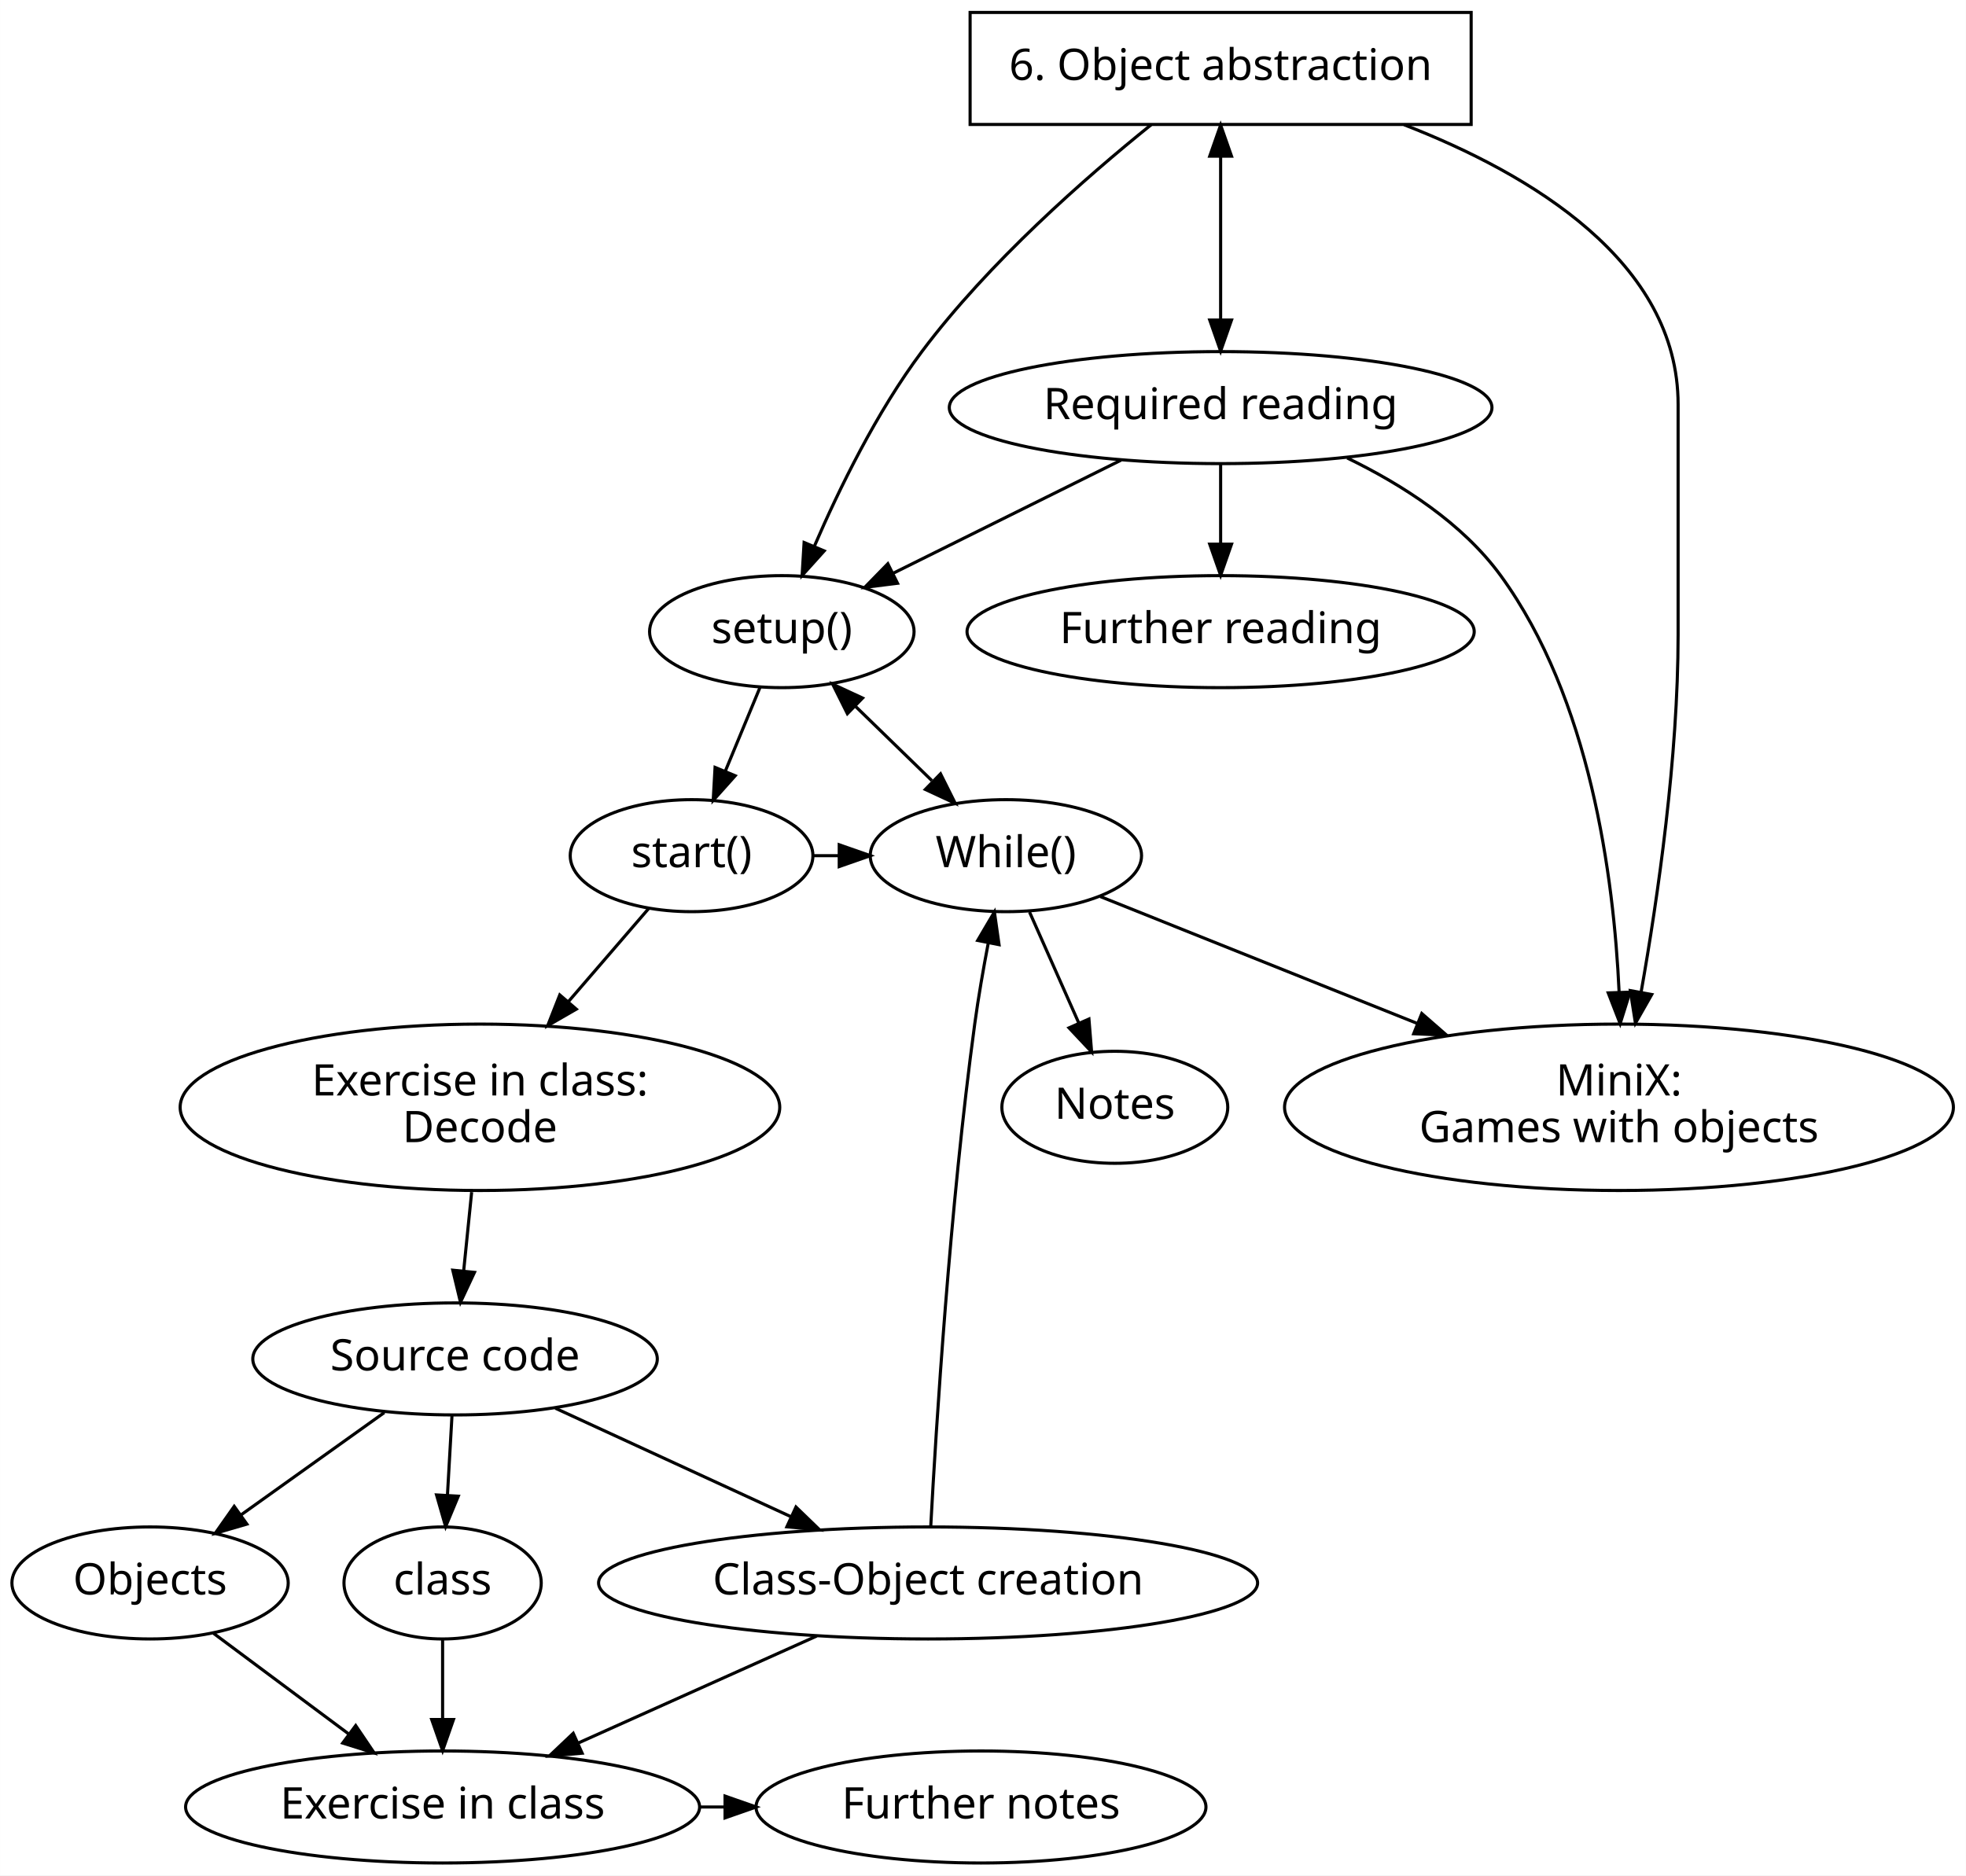
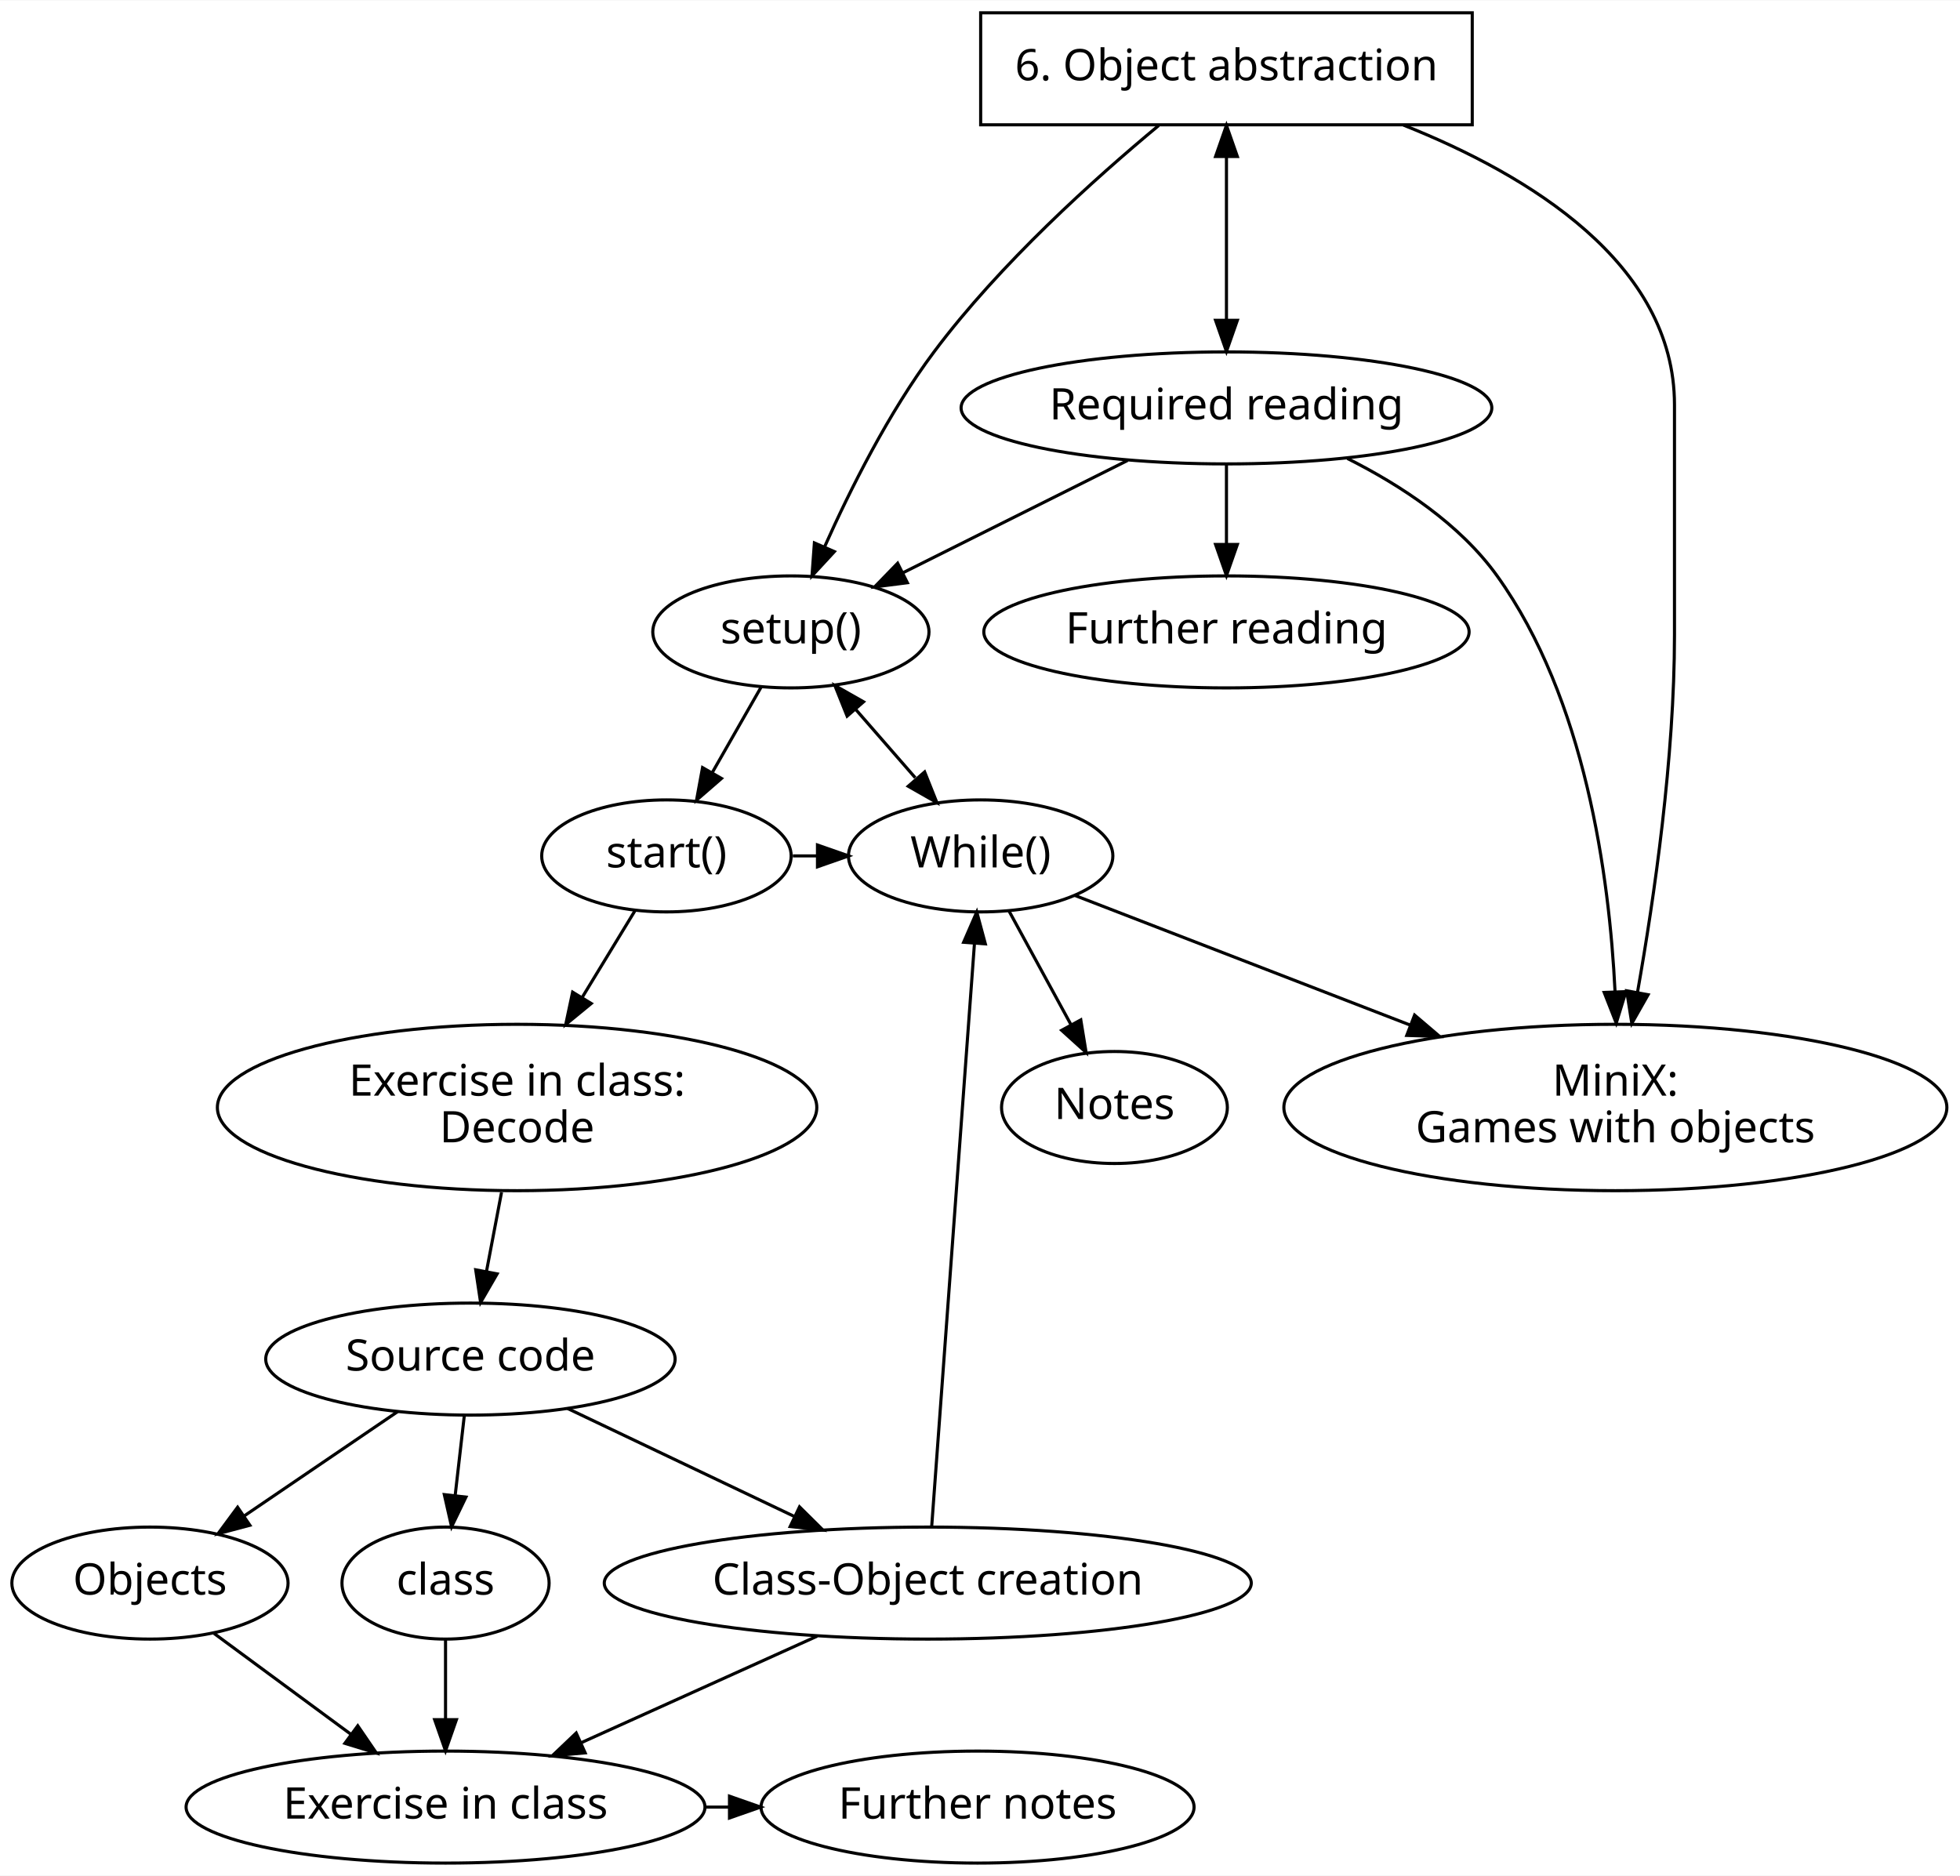
- <svg xmlns="http://www.w3.org/2000/svg" width="632pt" height="603pt" viewBox="0.00 0.00 631.68 602.74">
+ <svg xmlns="http://www.w3.org/2000/svg" width="630pt" height="603pt" viewBox="0.00 0.00 629.97 602.74">
  <g id="graph0" class="graph" transform="scale(1 1) rotate(0) translate(4 598.74)">
-     <polygon fill="white" stroke="none" points="-4,4 -4,-598.74 627.676,-598.74 627.676,4 -4,4" />
+     <polygon fill="white" stroke="transparent" points="-4,4 -4,-598.74 625.97,-598.74 625.97,4 -4,4" />
    <g id="node1" class="node">
-       <polygon fill="none" stroke="black" points="468.696,-594.74 307.696,-594.74 307.696,-558.74 468.696,-558.74 468.696,-594.74" />
-       <text text-anchor="middle" x="388.196" y="-573.04" font-family="Hershey-Noailles-help-me" font-size="14.00">6. Object abstraction</text>
+       <polygon fill="none" stroke="black" points="469.2,-594.74 311.2,-594.74 311.2,-558.74 469.2,-558.74 469.2,-594.74" />
+       <text text-anchor="middle" x="390.2" y="-573.04" font-family="Hershey-Noailles-help-me" font-size="14.00">6. Object abstraction</text>
    </g>
    <g id="node2" class="node">
-       <ellipse fill="none" stroke="black" cx="247.196" cy="-395.74" rx="42.494" ry="18" />
-       <text text-anchor="middle" x="247.196" y="-392.04" font-family="Hershey-Noailles-help-me" font-size="14.00">setup()</text>
+       <ellipse fill="none" stroke="black" cx="250.2" cy="-395.74" rx="44.39" ry="18" />
+       <text text-anchor="middle" x="250.2" y="-392.04" font-family="Hershey-Noailles-help-me" font-size="14.00">setup()</text>
    </g>
    <g id="edge1" class="edge">
-       <path fill="none" stroke="black" d="M365.877,-558.651C344.934,-541.794 313.699,-514.447 292.196,-485.74 277.678,-466.358 265.592,-441.589 257.613,-423.105" />
-       <polygon fill="black" stroke="black" points="260.813,-421.685 253.72,-413.815 254.357,-424.391 260.813,-421.685" />
+       <path fill="none" stroke="black" d="M368.43,-558.52C347.98,-541.56 317.44,-514.15 296.2,-485.74 281.63,-466.26 269.25,-441.5 261.01,-423.04" />
+       <polygon fill="black" stroke="black" points="264.18,-421.55 256.99,-413.77 257.76,-424.34 264.18,-421.55" />
    </g>
    <g id="node12" class="node">
-       <ellipse fill="none" stroke="black" cx="516.196" cy="-242.87" rx="107.46" ry="26.741" />
-       <text text-anchor="middle" x="516.196" y="-246.67" font-family="Hershey-Noailles-help-me" font-size="14.00">MiniX: </text>
-       <text text-anchor="middle" x="516.196" y="-231.67" font-family="Hershey-Noailles-help-me" font-size="14.00">Games with objects</text>
+       <ellipse fill="none" stroke="black" cx="515.2" cy="-242.87" rx="106.55" ry="26.74" />
+       <text text-anchor="middle" x="515.2" y="-246.67" font-family="Hershey-Noailles-help-me" font-size="14.00">MiniX: </text>
+       <text text-anchor="middle" x="515.2" y="-231.67" font-family="Hershey-Noailles-help-me" font-size="14.00">Games with objects</text>
    </g>
    <g id="edge5" class="edge">
-       <path fill="none" stroke="black" d="M447.14,-558.651C488.036,-542.759 535.196,-514.51 535.196,-468.74 535.196,-468.74 535.196,-468.74 535.196,-394.74 535.196,-355.303 528.726,-310.518 523.337,-280.055" />
-       <polygon fill="black" stroke="black" points="526.725,-279.12 521.489,-269.91 519.838,-280.375 526.725,-279.12" />
+       <path fill="none" stroke="black" d="M447.11,-558.64C487.36,-542.62 534.2,-514.21 534.2,-468.74 534.2,-468.74 534.2,-468.74 534.2,-394.74 534.2,-355.3 527.73,-310.52 522.34,-280.06" />
+       <polygon fill="black" stroke="black" points="525.72,-279.12 520.49,-269.91 518.84,-280.38 525.72,-279.12" />
    </g>
    <g id="node13" class="node">
-       <ellipse fill="none" stroke="black" cx="388.196" cy="-467.74" rx="87.185" ry="18" />
-       <text text-anchor="middle" x="388.196" y="-464.04" font-family="Hershey-Noailles-help-me" font-size="14.00">Required reading</text>
+       <ellipse fill="none" stroke="black" cx="390.2" cy="-467.74" rx="85.29" ry="18" />
+       <text text-anchor="middle" x="390.2" y="-464.04" font-family="Hershey-Noailles-help-me" font-size="14.00">Required reading</text>
    </g>
    <g id="edge6" class="edge">
-       <path fill="none" stroke="black" d="M388.196,-548.351C388.196,-532.353 388.196,-512.229 388.196,-496.216" />
-       <polygon fill="black" stroke="black" points="384.696,-548.549 388.196,-558.549 391.696,-548.549 384.696,-548.549" />
-       <polygon fill="black" stroke="black" points="391.696,-495.889 388.196,-485.889 384.696,-495.889 391.696,-495.889" />
+       <path fill="none" stroke="black" d="M390.2,-548.35C390.2,-532.35 390.2,-512.23 390.2,-496.22" />
+       <polygon fill="black" stroke="black" points="386.7,-548.55 390.2,-558.55 393.7,-548.55 386.7,-548.55" />
+       <polygon fill="black" stroke="black" points="393.7,-495.89 390.2,-485.89 386.7,-495.89 393.7,-495.89" />
    </g>
    <g id="node3" class="node">
-       <ellipse fill="none" stroke="black" cx="218.196" cy="-323.74" rx="38.993" ry="18" />
-       <text text-anchor="middle" x="218.196" y="-320.04" font-family="Hershey-Noailles-help-me" font-size="14.00">start()</text>
+       <ellipse fill="none" stroke="black" cx="210.2" cy="-323.74" rx="40.09" ry="18" />
+       <text text-anchor="middle" x="210.2" y="-320.04" font-family="Hershey-Noailles-help-me" font-size="14.00">start()</text>
    </g>
    <g id="edge2" class="edge">
-       <path fill="none" stroke="black" d="M240.176,-377.795C236.828,-369.713 232.746,-359.862 229.014,-350.852" />
-       <polygon fill="black" stroke="black" points="232.212,-349.428 225.152,-341.529 225.745,-352.107 232.212,-349.428" />
+       <path fill="none" stroke="black" d="M240.72,-378.15C236,-369.9 230.2,-359.75 224.93,-350.52" />
+       <polygon fill="black" stroke="black" points="227.89,-348.64 219.89,-341.7 221.81,-352.12 227.89,-348.64" />
    </g>
    <g id="node11" class="node">
-       <ellipse fill="none" stroke="black" cx="319.196" cy="-323.74" rx="43.592" ry="18" />
-       <text text-anchor="middle" x="319.196" y="-320.04" font-family="Hershey-Noailles-help-me" font-size="14.00">While()</text>
+       <ellipse fill="none" stroke="black" cx="311.2" cy="-323.74" rx="42.49" ry="18" />
+       <text text-anchor="middle" x="311.2" y="-320.04" font-family="Hershey-Noailles-help-me" font-size="14.00">While()</text>
    </g>
    <g id="edge7" class="edge">
-       <path fill="none" stroke="black" d="M270.842,-371.751C278.722,-364.09 287.501,-355.555 295.393,-347.882" />
-       <polygon fill="black" stroke="black" points="268.264,-369.376 263.534,-378.856 273.144,-374.395 268.264,-369.376" />
-       <polygon fill="black" stroke="black" points="298.193,-350.042 302.923,-340.561 293.313,-345.023 298.193,-350.042" />
+       <path fill="none" stroke="black" d="M270.95,-370.92C277.15,-363.81 283.95,-356.01 290.17,-348.87" />
+       <polygon fill="black" stroke="black" points="268.28,-368.67 264.34,-378.5 273.55,-373.27 268.28,-368.67" />
+       <polygon fill="black" stroke="black" points="293.19,-350.73 297.12,-340.89 287.92,-346.13 293.19,-350.73" />
    </g>
    <g id="node4" class="node">
-       <ellipse fill="none" stroke="black" cx="150.196" cy="-242.87" rx="96.333" ry="26.741" />
-       <text text-anchor="middle" x="150.196" y="-246.67" font-family="Hershey-Noailles-help-me" font-size="14.00">Exercise in class: </text>
-       <text text-anchor="middle" x="150.196" y="-231.67" font-family="Hershey-Noailles-help-me" font-size="14.00">Decode</text>
+       <ellipse fill="none" stroke="black" cx="162.2" cy="-242.87" rx="96.33" ry="26.74" />
+       <text text-anchor="middle" x="162.2" y="-246.67" font-family="Hershey-Noailles-help-me" font-size="14.00">Exercise in class: </text>
+       <text text-anchor="middle" x="162.2" y="-231.67" font-family="Hershey-Noailles-help-me" font-size="14.00">Decode</text>
    </g>
    <g id="edge3" class="edge">
-       <path fill="none" stroke="black" d="M204.435,-306.78C197.013,-298.171 187.568,-287.216 178.647,-276.869" />
-       <polygon fill="black" stroke="black" points="181.15,-274.412 171.969,-269.123 175.848,-278.982 181.15,-274.412" />
+       <path fill="none" stroke="black" d="M200.02,-306.01C195.09,-297.91 188.98,-287.87 183.11,-278.24" />
+       <polygon fill="black" stroke="black" points="186.03,-276.3 177.84,-269.58 180.05,-279.94 186.03,-276.3" />
    </g>
    <g id="edge17" class="edge">
-       <path fill="none" stroke="black" d="M257.255,-323.74C260.032,-323.74 262.81,-323.74 265.587,-323.74" />
-       <polygon fill="black" stroke="black" points="265.644,-327.24 275.644,-323.74 265.643,-320.24 265.644,-327.24" />
+       <path fill="none" stroke="black" d="M250.83,-323.74C253.45,-323.74 256.06,-323.74 258.67,-323.74" />
+       <polygon fill="black" stroke="black" points="258.75,-327.24 268.75,-323.74 258.75,-320.24 258.75,-327.24" />
    </g>
    <g id="node5" class="node">
-       <ellipse fill="none" stroke="black" cx="142.196" cy="-162" rx="64.989" ry="18" />
-       <text text-anchor="middle" x="142.196" y="-158.3" font-family="Hershey-Noailles-help-me" font-size="14.00">Source code</text>
+       <ellipse fill="none" stroke="black" cx="147.2" cy="-162" rx="65.79" ry="18" />
+       <text text-anchor="middle" x="147.2" y="-158.3" font-family="Hershey-Noailles-help-me" font-size="14.00">Source code</text>
    </g>
    <g id="edge4" class="edge">
-       <path fill="none" stroke="black" d="M147.532,-215.607C146.71,-207.506 145.804,-198.568 144.975,-190.392" />
-       <polygon fill="black" stroke="black" points="148.434,-189.816 143.943,-180.22 141.47,-190.522 148.434,-189.816" />
+       <path fill="none" stroke="black" d="M157.2,-215.61C155.64,-207.42 153.92,-198.37 152.35,-190.12" />
+       <polygon fill="black" stroke="black" points="155.78,-189.39 150.47,-180.22 148.9,-190.7 155.78,-189.39" />
    </g>
    <g id="node6" class="node">
-       <ellipse fill="none" stroke="black" cx="138.196" cy="-90" rx="31.695" ry="18" />
-       <text text-anchor="middle" x="138.196" y="-86.3" font-family="Hershey-Noailles-help-me" font-size="14.00">class</text>
+       <ellipse fill="none" stroke="black" cx="139.2" cy="-90" rx="33.29" ry="18" />
+       <text text-anchor="middle" x="139.2" y="-86.3" font-family="Hershey-Noailles-help-me" font-size="14.00">class</text>
    </g>
    <g id="edge10" class="edge">
-       <path fill="none" stroke="black" d="M141.207,-143.697C140.767,-135.983 140.237,-126.712 139.745,-118.112" />
-       <polygon fill="black" stroke="black" points="143.238,-117.888 139.173,-108.104 136.25,-118.288 143.238,-117.888" />
+       <path fill="none" stroke="black" d="M145.22,-143.7C144.34,-135.98 143.28,-126.71 142.29,-118.11" />
+       <polygon fill="black" stroke="black" points="145.76,-117.64 141.15,-108.1 138.81,-118.44 145.76,-117.64" />
    </g>
    <g id="node7" class="node">
-       <ellipse fill="none" stroke="black" cx="44.196" cy="-90" rx="44.393" ry="18" />
-       <text text-anchor="middle" x="44.196" y="-86.3" font-family="Hershey-Noailles-help-me" font-size="14.00">Objects</text>
+       <ellipse fill="none" stroke="black" cx="44.2" cy="-90" rx="44.39" ry="18" />
+       <text text-anchor="middle" x="44.2" y="-86.3" font-family="Hershey-Noailles-help-me" font-size="14.00">Objects</text>
    </g>
    <g id="edge11" class="edge">
-       <path fill="none" stroke="black" d="M119.467,-144.765C105.759,-134.974 88.158,-122.401 73.423,-111.876" />
-       <polygon fill="black" stroke="black" points="75.301,-108.917 65.129,-105.952 71.232,-114.613 75.301,-108.917" />
+       <path fill="none" stroke="black" d="M123.82,-145.12C109.2,-135.18 90.21,-122.27 74.45,-111.56" />
+       <polygon fill="black" stroke="black" points="76.31,-108.59 66.07,-105.86 72.37,-114.38 76.31,-108.59" />
    </g>
    <g id="node8" class="node">
-       <ellipse fill="none" stroke="black" cx="294.196" cy="-90" rx="105.881" ry="18" />
-       <text text-anchor="middle" x="294.196" y="-86.3" font-family="Hershey-Noailles-help-me" font-size="14.00">Class-Object creation</text>
+       <ellipse fill="none" stroke="black" cx="294.2" cy="-90" rx="103.98" ry="18" />
+       <text text-anchor="middle" x="294.2" y="-86.3" font-family="Hershey-Noailles-help-me" font-size="14.00">Class-Object creation</text>
    </g>
    <g id="edge12" class="edge">
-       <path fill="none" stroke="black" d="M174.431,-146.155C196.434,-136.022 225.861,-122.47 250.039,-111.336" />
-       <polygon fill="black" stroke="black" points="251.741,-114.405 259.36,-107.043 248.813,-108.047 251.741,-114.405" />
+       <path fill="none" stroke="black" d="M178.37,-146.15C199.56,-136.07 227.86,-122.59 251.18,-111.48" />
+       <polygon fill="black" stroke="black" points="252.98,-114.5 260.51,-107.04 249.97,-108.18 252.98,-114.5" />
    </g>
    <g id="node9" class="node">
-       <ellipse fill="none" stroke="black" cx="138.196" cy="-18" rx="82.585" ry="18" />
-       <text text-anchor="middle" x="138.196" y="-14.3" font-family="Hershey-Noailles-help-me" font-size="14.00">Exercise in class</text>
+       <ellipse fill="none" stroke="black" cx="139.2" cy="-18" rx="83.39" ry="18" />
+       <text text-anchor="middle" x="139.2" y="-14.3" font-family="Hershey-Noailles-help-me" font-size="14.00">Exercise in class</text>
    </g>
    <g id="edge13" class="edge">
-       <path fill="none" stroke="black" d="M138.196,-71.697C138.196,-63.983 138.196,-54.712 138.196,-46.112" />
-       <polygon fill="black" stroke="black" points="141.696,-46.104 138.196,-36.104 134.696,-46.104 141.696,-46.104" />
+       <path fill="none" stroke="black" d="M139.2,-71.7C139.2,-63.98 139.2,-54.71 139.2,-46.11" />
+       <polygon fill="black" stroke="black" points="142.7,-46.1 139.2,-36.1 135.7,-46.1 142.7,-46.1" />
    </g>
    <g id="edge14" class="edge">
-       <path fill="none" stroke="black" d="M64.593,-73.811C77.322,-64.332 93.932,-51.963 108.151,-41.374" />
-       <polygon fill="black" stroke="black" points="110.27,-44.16 116.2,-35.38 106.089,-38.546 110.27,-44.16" />
+       <path fill="none" stroke="black" d="M64.81,-73.81C77.67,-64.33 94.46,-51.96 108.83,-41.37" />
+       <polygon fill="black" stroke="black" points="110.99,-44.13 116.97,-35.38 106.84,-38.49 110.99,-44.13" />
    </g>
    <g id="edge15" class="edge">
-       <path fill="none" stroke="black" d="M258.407,-72.941C235.615,-62.714 205.943,-49.399 181.782,-38.558" />
-       <polygon fill="black" stroke="black" points="183.036,-35.285 172.48,-34.384 180.171,-41.671 183.036,-35.285" />
+       <path fill="none" stroke="black" d="M258.64,-72.94C236.07,-62.75 206.71,-49.49 182.75,-38.67" />
+       <polygon fill="black" stroke="black" points="184.08,-35.43 173.52,-34.5 181.2,-41.81 184.08,-35.43" />
    </g>
    <g id="edge20" class="edge">
-       <path fill="none" stroke="black" d="M295.043,-108.069C296.755,-139.946 301.164,-210.65 309.196,-269.74 310.349,-278.221 311.953,-287.403 313.54,-295.703" />
-       <polygon fill="black" stroke="black" points="310.129,-296.497 315.505,-305.627 316.996,-295.138 310.129,-296.497" />
+       <path fill="none" stroke="black" d="M295.45,-108.07C298.37,-147.93 305.67,-247.45 309.21,-295.68" />
+       <polygon fill="black" stroke="black" points="305.72,-295.98 309.95,-305.7 312.7,-295.47 305.72,-295.98" />
    </g>
    <g id="node10" class="node">
-       <ellipse fill="none" stroke="black" cx="311.196" cy="-18" rx="72.287" ry="18" />
-       <text text-anchor="middle" x="311.196" y="-14.3" font-family="Hershey-Noailles-help-me" font-size="14.00">Further notes</text>
+       <ellipse fill="none" stroke="black" cx="310.2" cy="-18" rx="69.59" ry="18" />
+       <text text-anchor="middle" x="310.2" y="-14.3" font-family="Hershey-Noailles-help-me" font-size="14.00">Further notes</text>
    </g>
    <g id="edge16" class="edge">
-       <path fill="none" stroke="black" d="M220.979,-18C223.6,-18 226.221,-18 228.842,-18" />
-       <polygon fill="black" stroke="black" points="228.952,-21.5 238.952,-18 228.952,-14.5 228.952,-21.5" />
+       <path fill="none" stroke="black" d="M222.69,-18C225.19,-18 227.69,-18 230.19,-18" />
+       <polygon fill="black" stroke="black" points="230.47,-21.5 240.47,-18 230.47,-14.5 230.47,-21.5" />
    </g>
    <g id="edge19" class="edge">
-       <path fill="none" stroke="black" d="M349.546,-310.59C376.577,-299.767 417.039,-283.568 451.325,-269.842" />
-       <polygon fill="black" stroke="black" points="452.832,-273.008 460.815,-266.042 450.23,-266.51 452.832,-273.008" />
+       <path fill="none" stroke="black" d="M341.3,-311.1C369.58,-300.17 412.87,-283.43 449.18,-269.39" />
+       <polygon fill="black" stroke="black" points="450.67,-272.57 458.73,-265.7 448.15,-266.04 450.67,-272.57" />
    </g>
    <g id="node15" class="node">
-       <ellipse fill="none" stroke="black" cx="354.196" cy="-242.87" rx="36.294" ry="18" />
-       <text text-anchor="middle" x="354.196" y="-239.17" font-family="Hershey-Noailles-help-me" font-size="14.00">Notes</text>
+       <ellipse fill="none" stroke="black" cx="354.2" cy="-242.87" rx="36.29" ry="18" />
+       <text text-anchor="middle" x="354.2" y="-239.17" font-family="Hershey-Noailles-help-me" font-size="14.00">Notes</text>
    </g>
    <g id="edge18" class="edge">
-       <path fill="none" stroke="black" d="M326.791,-305.626C331.408,-295.22 337.398,-281.722 342.6,-270.001" />
-       <polygon fill="black" stroke="black" points="345.88,-271.239 346.737,-260.679 339.481,-268.4 345.88,-271.239" />
+       <path fill="none" stroke="black" d="M320.32,-306.01C326.07,-295.45 333.63,-281.59 340.14,-269.65" />
+       <polygon fill="black" stroke="black" points="343.38,-271.03 345.09,-260.57 337.23,-267.68 343.38,-271.03" />
    </g>
    <g id="edge9" class="edge">
-       <path fill="none" stroke="black" d="M356.201,-450.856C334.446,-440.056 305.634,-425.752 283.096,-414.563" />
-       <polygon fill="black" stroke="black" points="284.373,-411.289 273.86,-409.977 281.26,-417.559 284.373,-411.289" />
+       <path fill="none" stroke="black" d="M358.43,-450.86C336.97,-440.13 308.59,-425.94 286.28,-414.78" />
+       <polygon fill="black" stroke="black" points="287.64,-411.55 277.13,-410.21 284.51,-417.81 287.64,-411.55" />
    </g>
    <g id="edge8" class="edge">
-       <path fill="none" stroke="black" d="M428.858,-451.559C446.514,-443.005 465.922,-430.598 478.196,-413.74 506.933,-374.272 514.533,-316.968 516.23,-280.057" />
-       <polygon fill="black" stroke="black" points="519.738,-279.871 516.575,-269.76 512.742,-279.637 519.738,-279.871" />
+       <path fill="none" stroke="black" d="M429.07,-451.49C446.26,-442.86 465.24,-430.42 477.2,-413.74 505.56,-374.17 513.27,-317.13 515.09,-280.28" />
+       <polygon fill="black" stroke="black" points="518.6,-280.12 515.48,-270 511.61,-279.86 518.6,-280.12" />
    </g>
    <g id="node14" class="node">
-       <ellipse fill="none" stroke="black" cx="388.196" cy="-395.74" rx="81.486" ry="18" />
-       <text text-anchor="middle" x="388.196" y="-392.04" font-family="Hershey-Noailles-help-me" font-size="14.00">Further reading</text>
+       <ellipse fill="none" stroke="black" cx="390.2" cy="-395.74" rx="77.99" ry="18" />
+       <text text-anchor="middle" x="390.2" y="-392.04" font-family="Hershey-Noailles-help-me" font-size="14.00">Further reading</text>
    </g>
    <g id="edge21" class="edge">
-       <path fill="none" stroke="black" d="M388.196,-449.437C388.196,-441.723 388.196,-432.453 388.196,-423.853" />
-       <polygon fill="black" stroke="black" points="391.696,-423.844 388.196,-413.844 384.696,-423.844 391.696,-423.844" />
+       <path fill="none" stroke="black" d="M390.2,-449.44C390.2,-441.72 390.2,-432.45 390.2,-423.85" />
+       <polygon fill="black" stroke="black" points="393.7,-423.84 390.2,-413.84 386.7,-423.84 393.7,-423.84" />
    </g>
  </g>
</svg>
